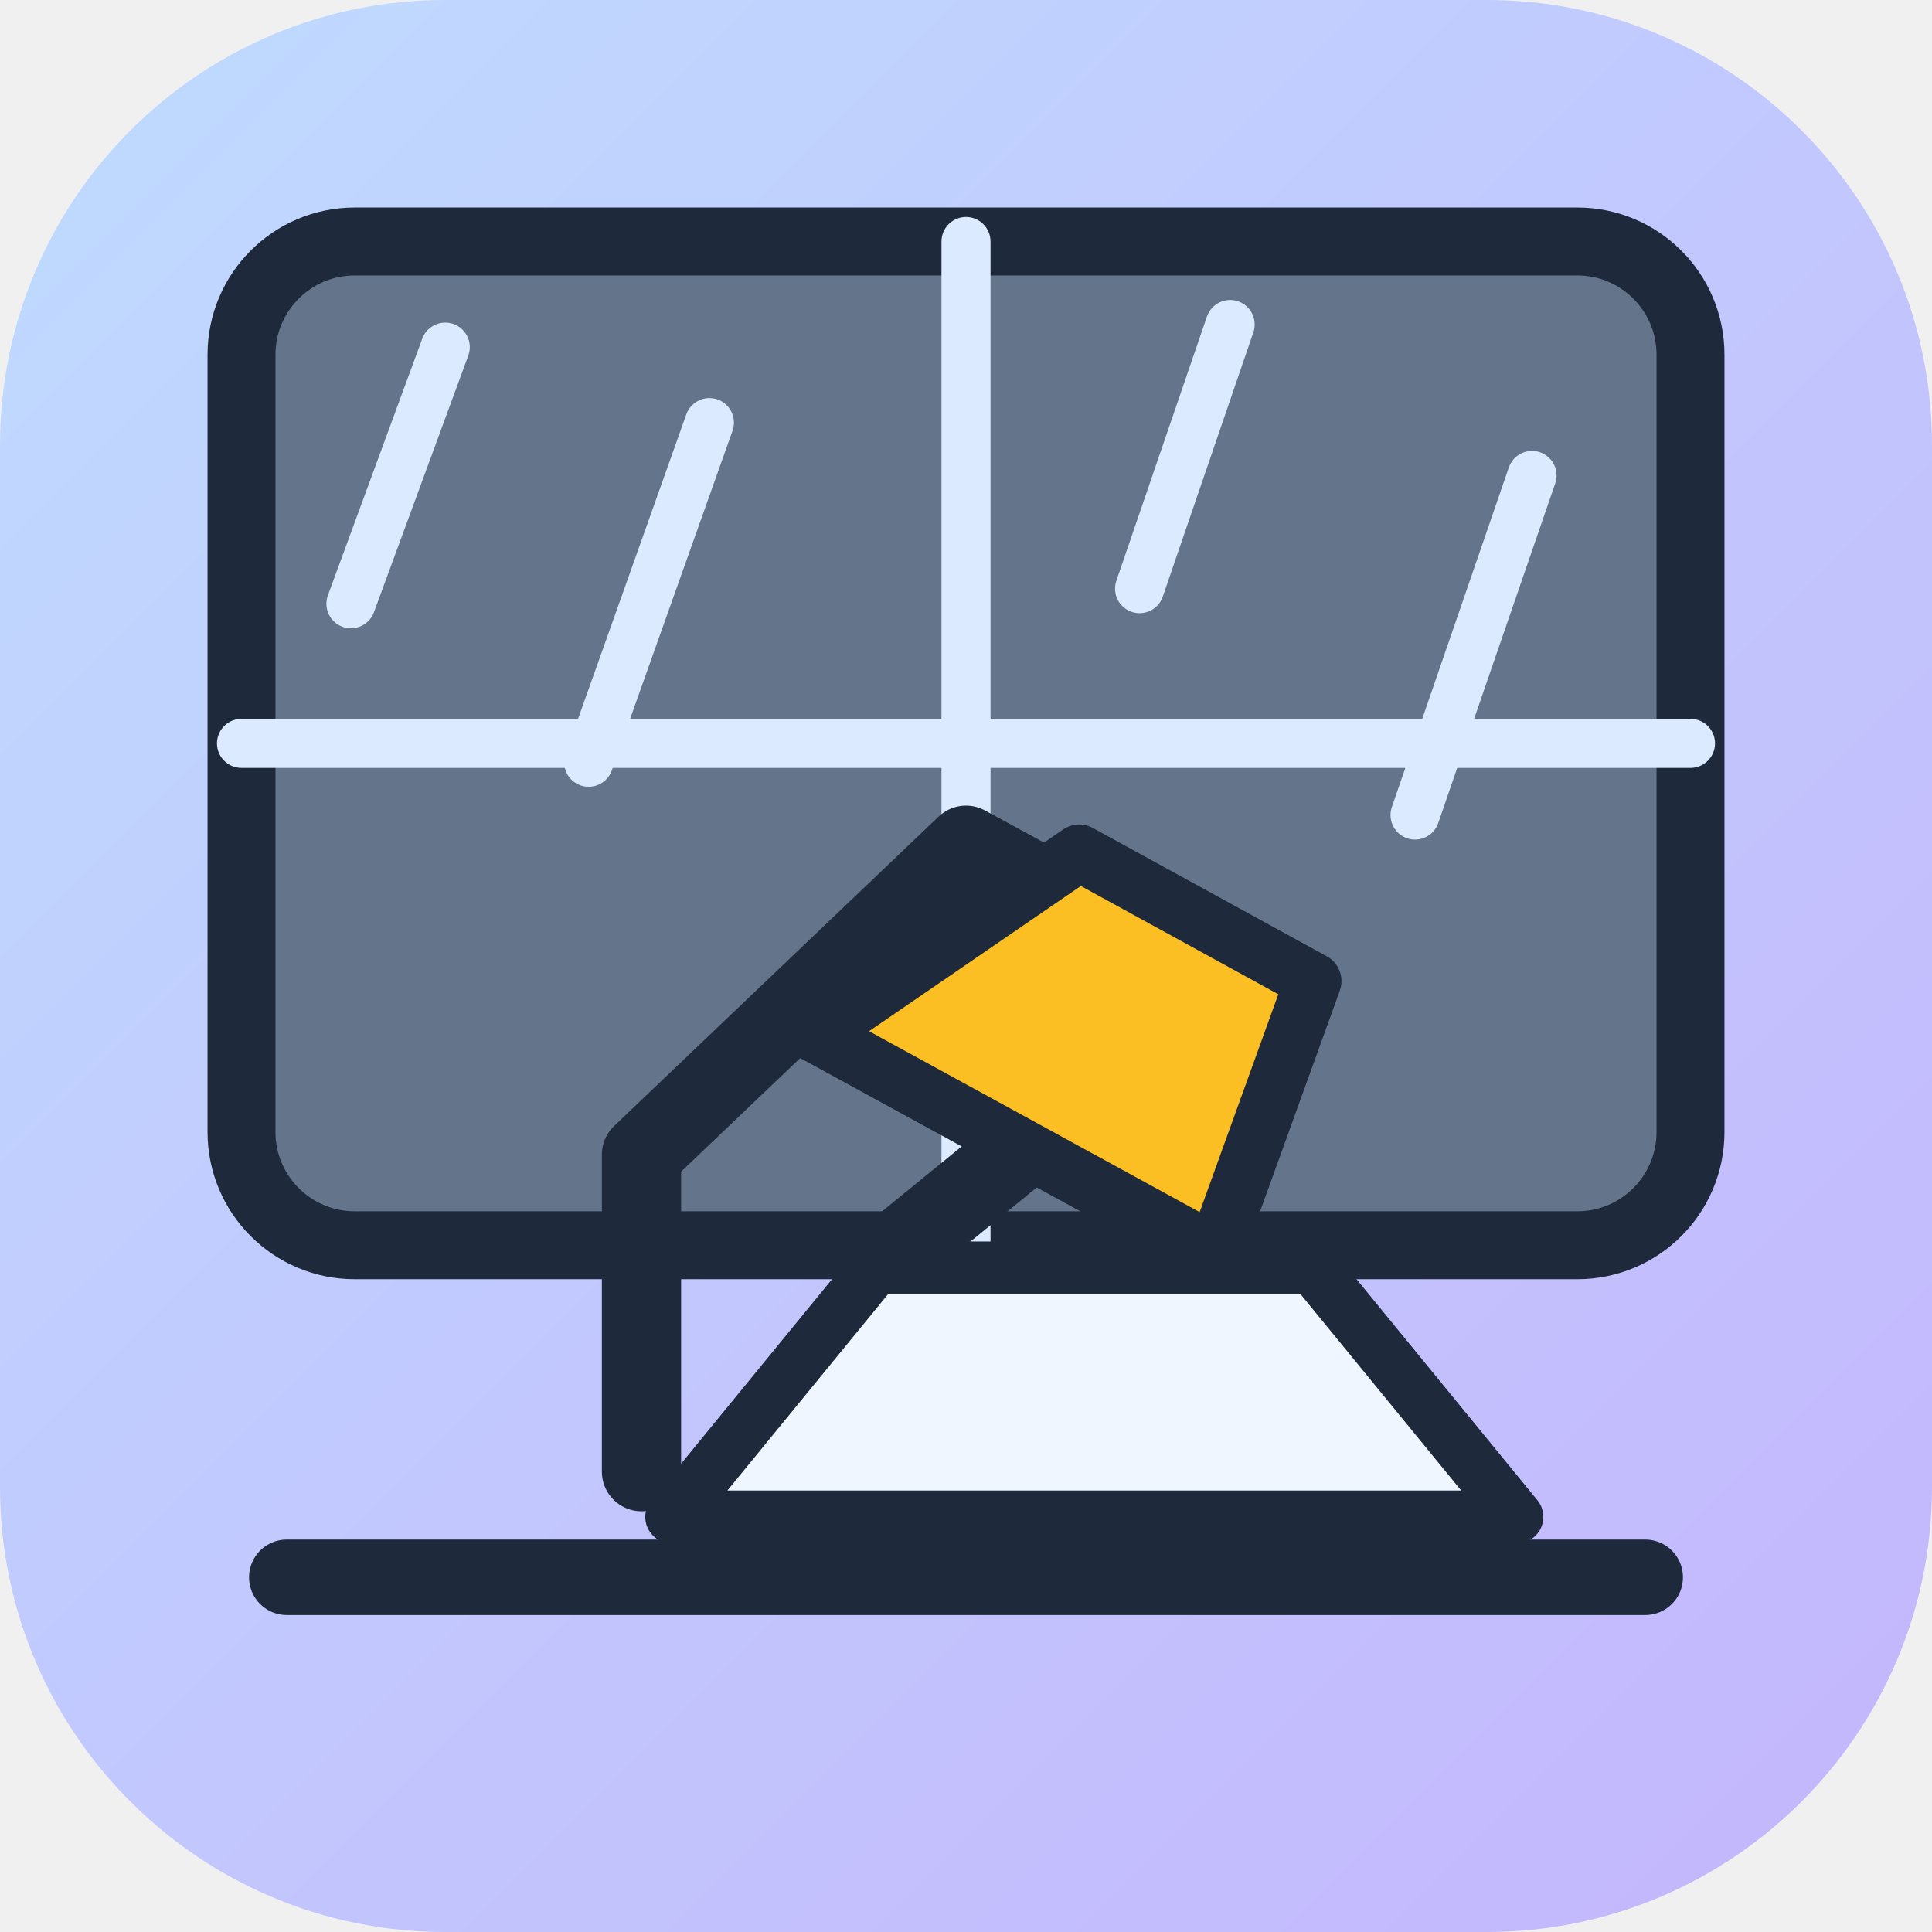
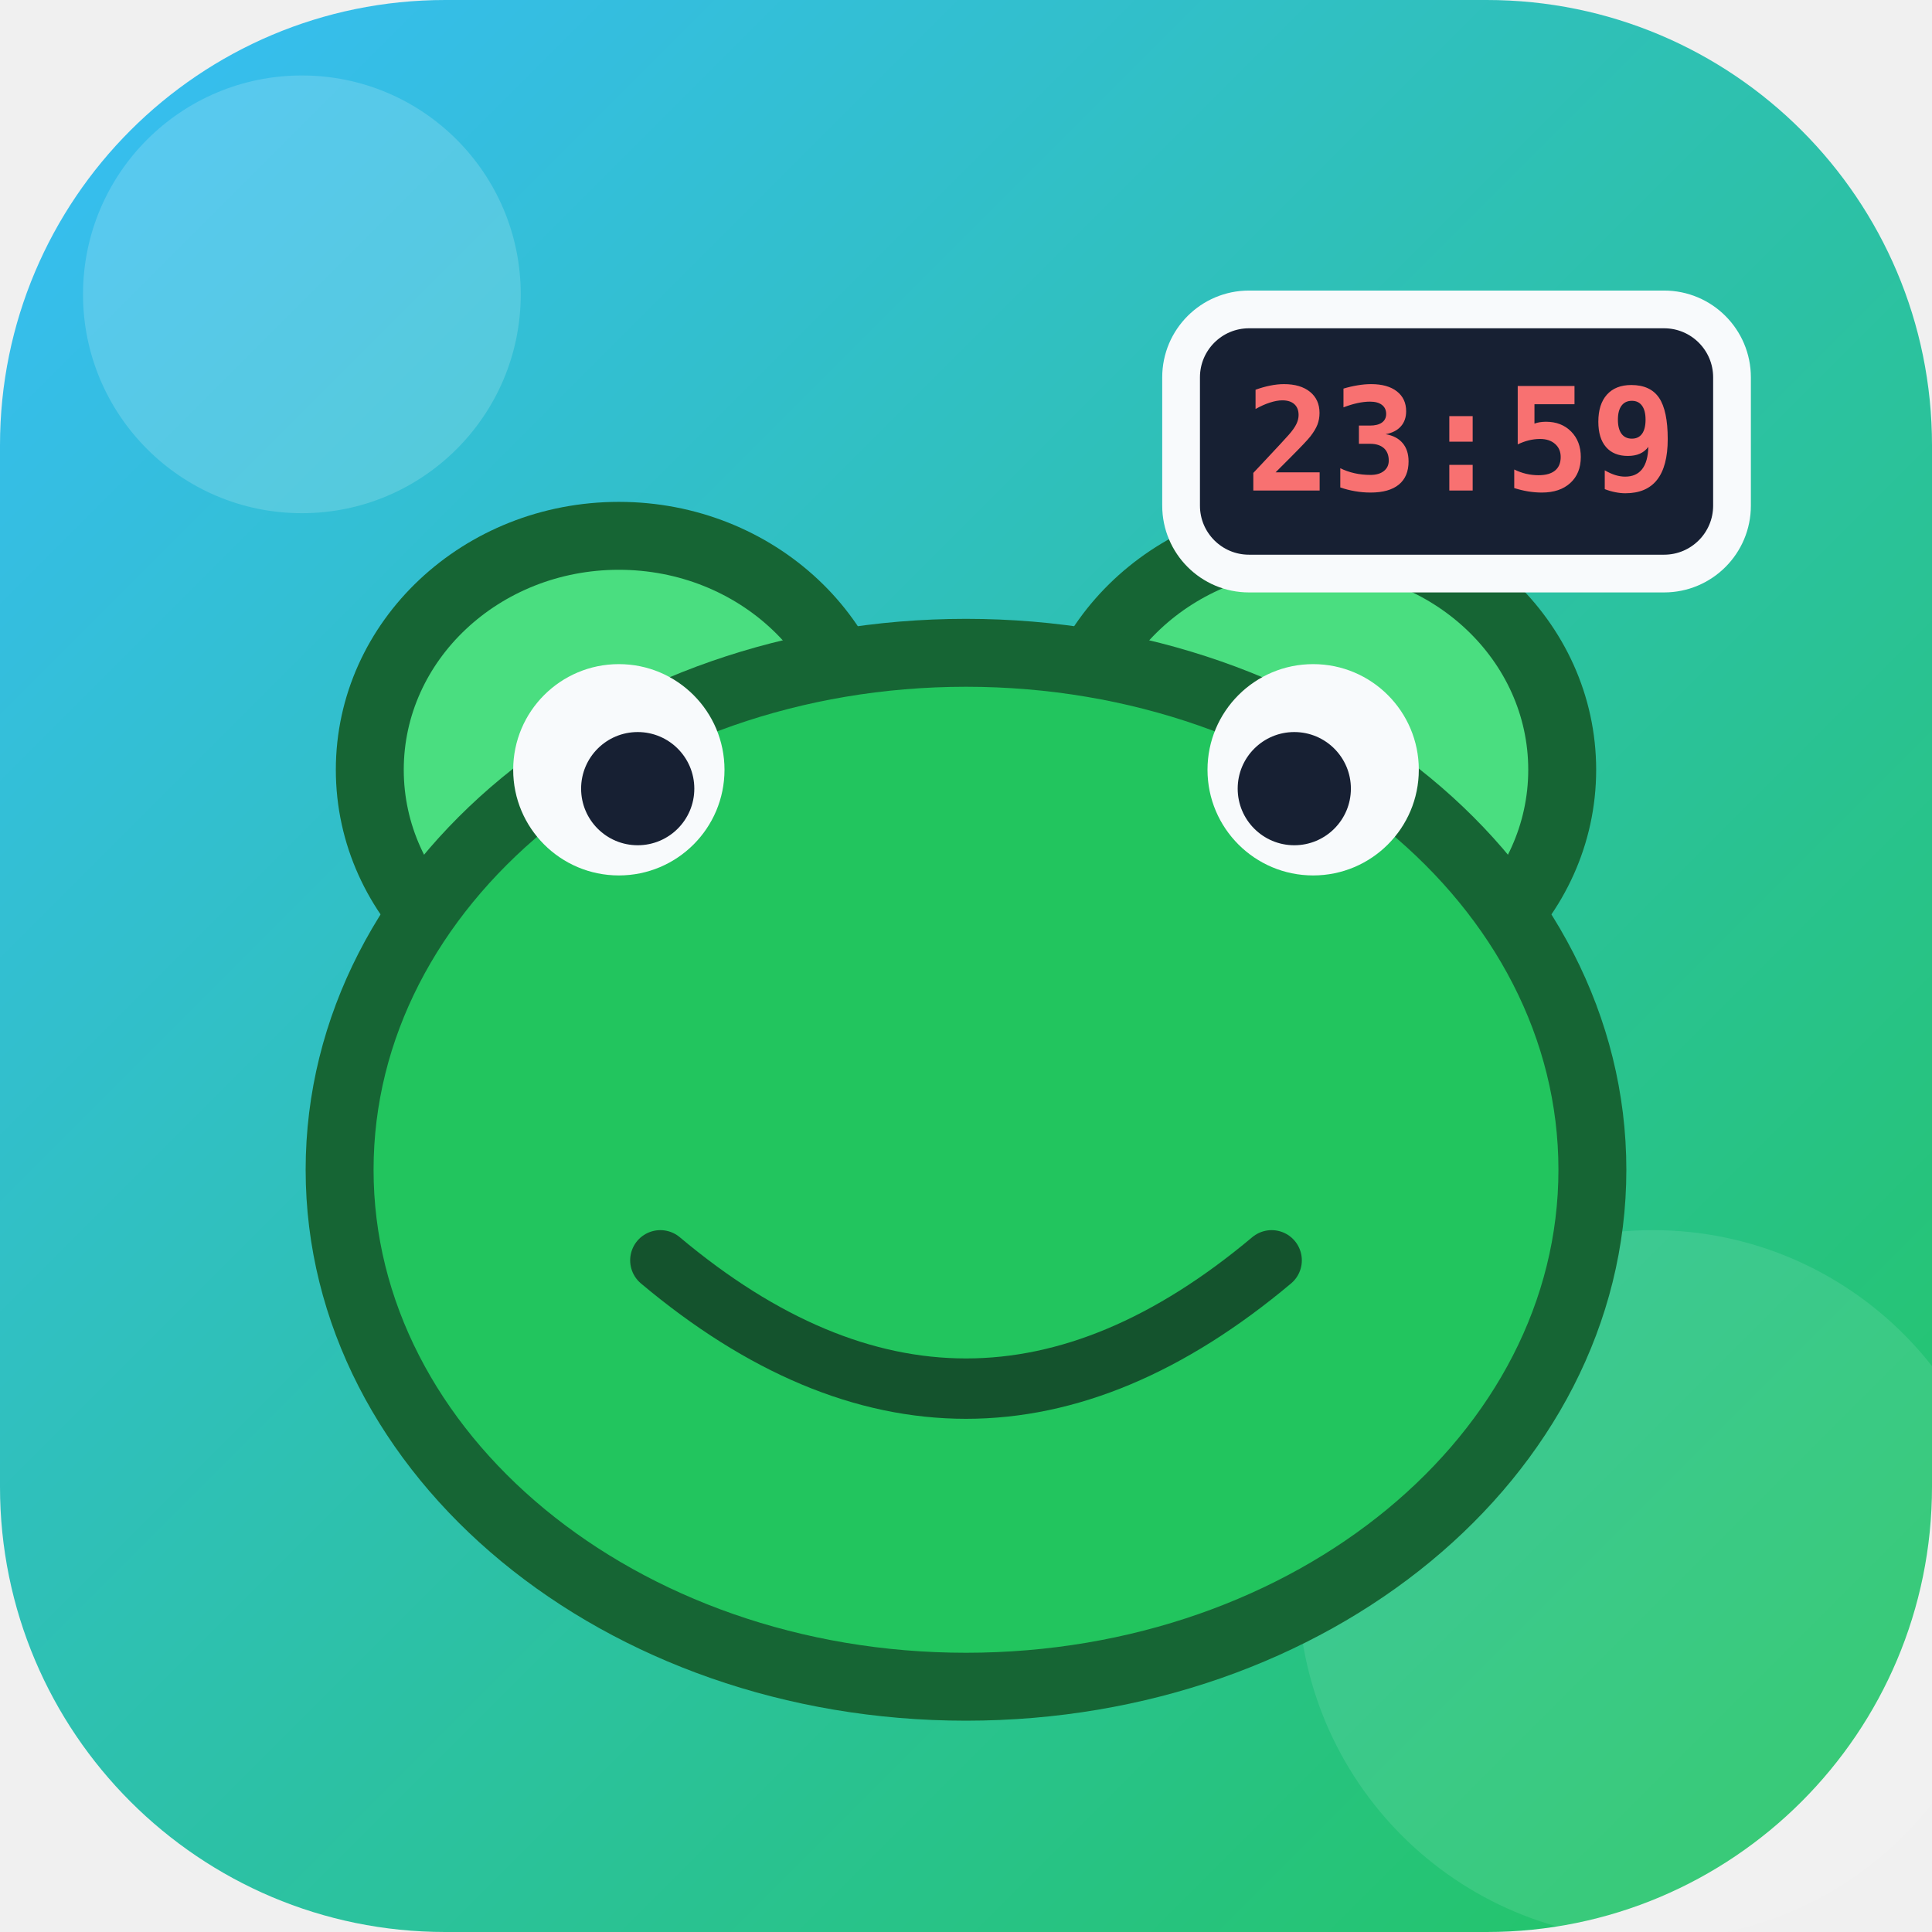
- <svg xmlns="http://www.w3.org/2000/svg" viewBox="0 0 512 512">
+ <svg xmlns="http://www.w3.org/2000/svg" viewBox="0 0 512 512" role="img">
  <defs>
-     <linearGradient id="bg" x2="1" y2="1">
-       <stop stop-color="#BFDBFE" />
-       <stop offset="1" stop-color="#C4B5FD" />
+     <linearGradient id="bg-6" x1="0" y1="0" x2="1" y2="1">
+       <stop stop-color="#38BDF8" />
+       <stop offset="1" stop-color="#22C55E" />
    </linearGradient>
  </defs>
-   <rect width="512" height="512" rx="118" fill="url(#bg)" />
-   <rect x="64" y="64" width="384" height="266" rx="30" fill="#64748B" stroke="#1E293B" stroke-width="18" />
-   <path d="M256 64v266M64 197h384M118 92l-25 68M188 112l-32 90M326 86l-24 70M406 126l-31 90" stroke="#DBEAFE" stroke-width="13" stroke-linecap="round" />
-   <path d="M76 418h360" stroke="#1E293B" stroke-width="20" stroke-linecap="round" />
-   <path d="M170 390v-84l86-82 68 37-92 75" fill="none" stroke="#1E293B" stroke-width="21" stroke-linecap="round" stroke-linejoin="round" />
-   <path d="m286 226 62 34-26 72-106-58z" fill="#FBBF24" stroke="#1E293B" stroke-width="15" stroke-linejoin="round" />
-   <path d="M232 336h116l54 66H178z" fill="#EFF6FF" stroke="#1E293B" stroke-width="14" stroke-linejoin="round" />
+   <rect width="512" height="512" rx="118" fill="url(#bg-6)" />
+   <circle cx="80" cy="78" r="58" fill="#fff" opacity=".17" />
+   <circle cx="438" cy="420" r="94" fill="#fff" opacity=".1" />
+   <ellipse cx="164" cy="204" rx="66" ry="62" fill="#4ADE80" stroke="#166534" stroke-width="18" />
+   <ellipse cx="348" cy="204" rx="66" ry="62" fill="#4ADE80" stroke="#166534" stroke-width="18" />
+   <ellipse cx="256" cy="310" rx="166" ry="137" fill="#22C55E" stroke="#166534" stroke-width="18" />
+   <circle cx="164" cy="204" r="28" fill="#F8FAFC" />
+   <circle cx="348" cy="204" r="28" fill="#F8FAFC" />
+   <circle cx="169" cy="209" r="15" fill="#172033" />
+   <circle cx="343" cy="209" r="15" fill="#172033" />
+   <path d="M175 334q81 68 162 0" fill="none" stroke="#14532D" stroke-width="16" stroke-linecap="round" />
+   <rect x="313" y="82" width="146" height="70" rx="18" fill="#172033" stroke="#F8FAFC" stroke-width="10" />
+   <text x="330" y="130" fill="#F87171" font-family="monospace" font-weight="800" font-size="38">23:59</text>
</svg>
